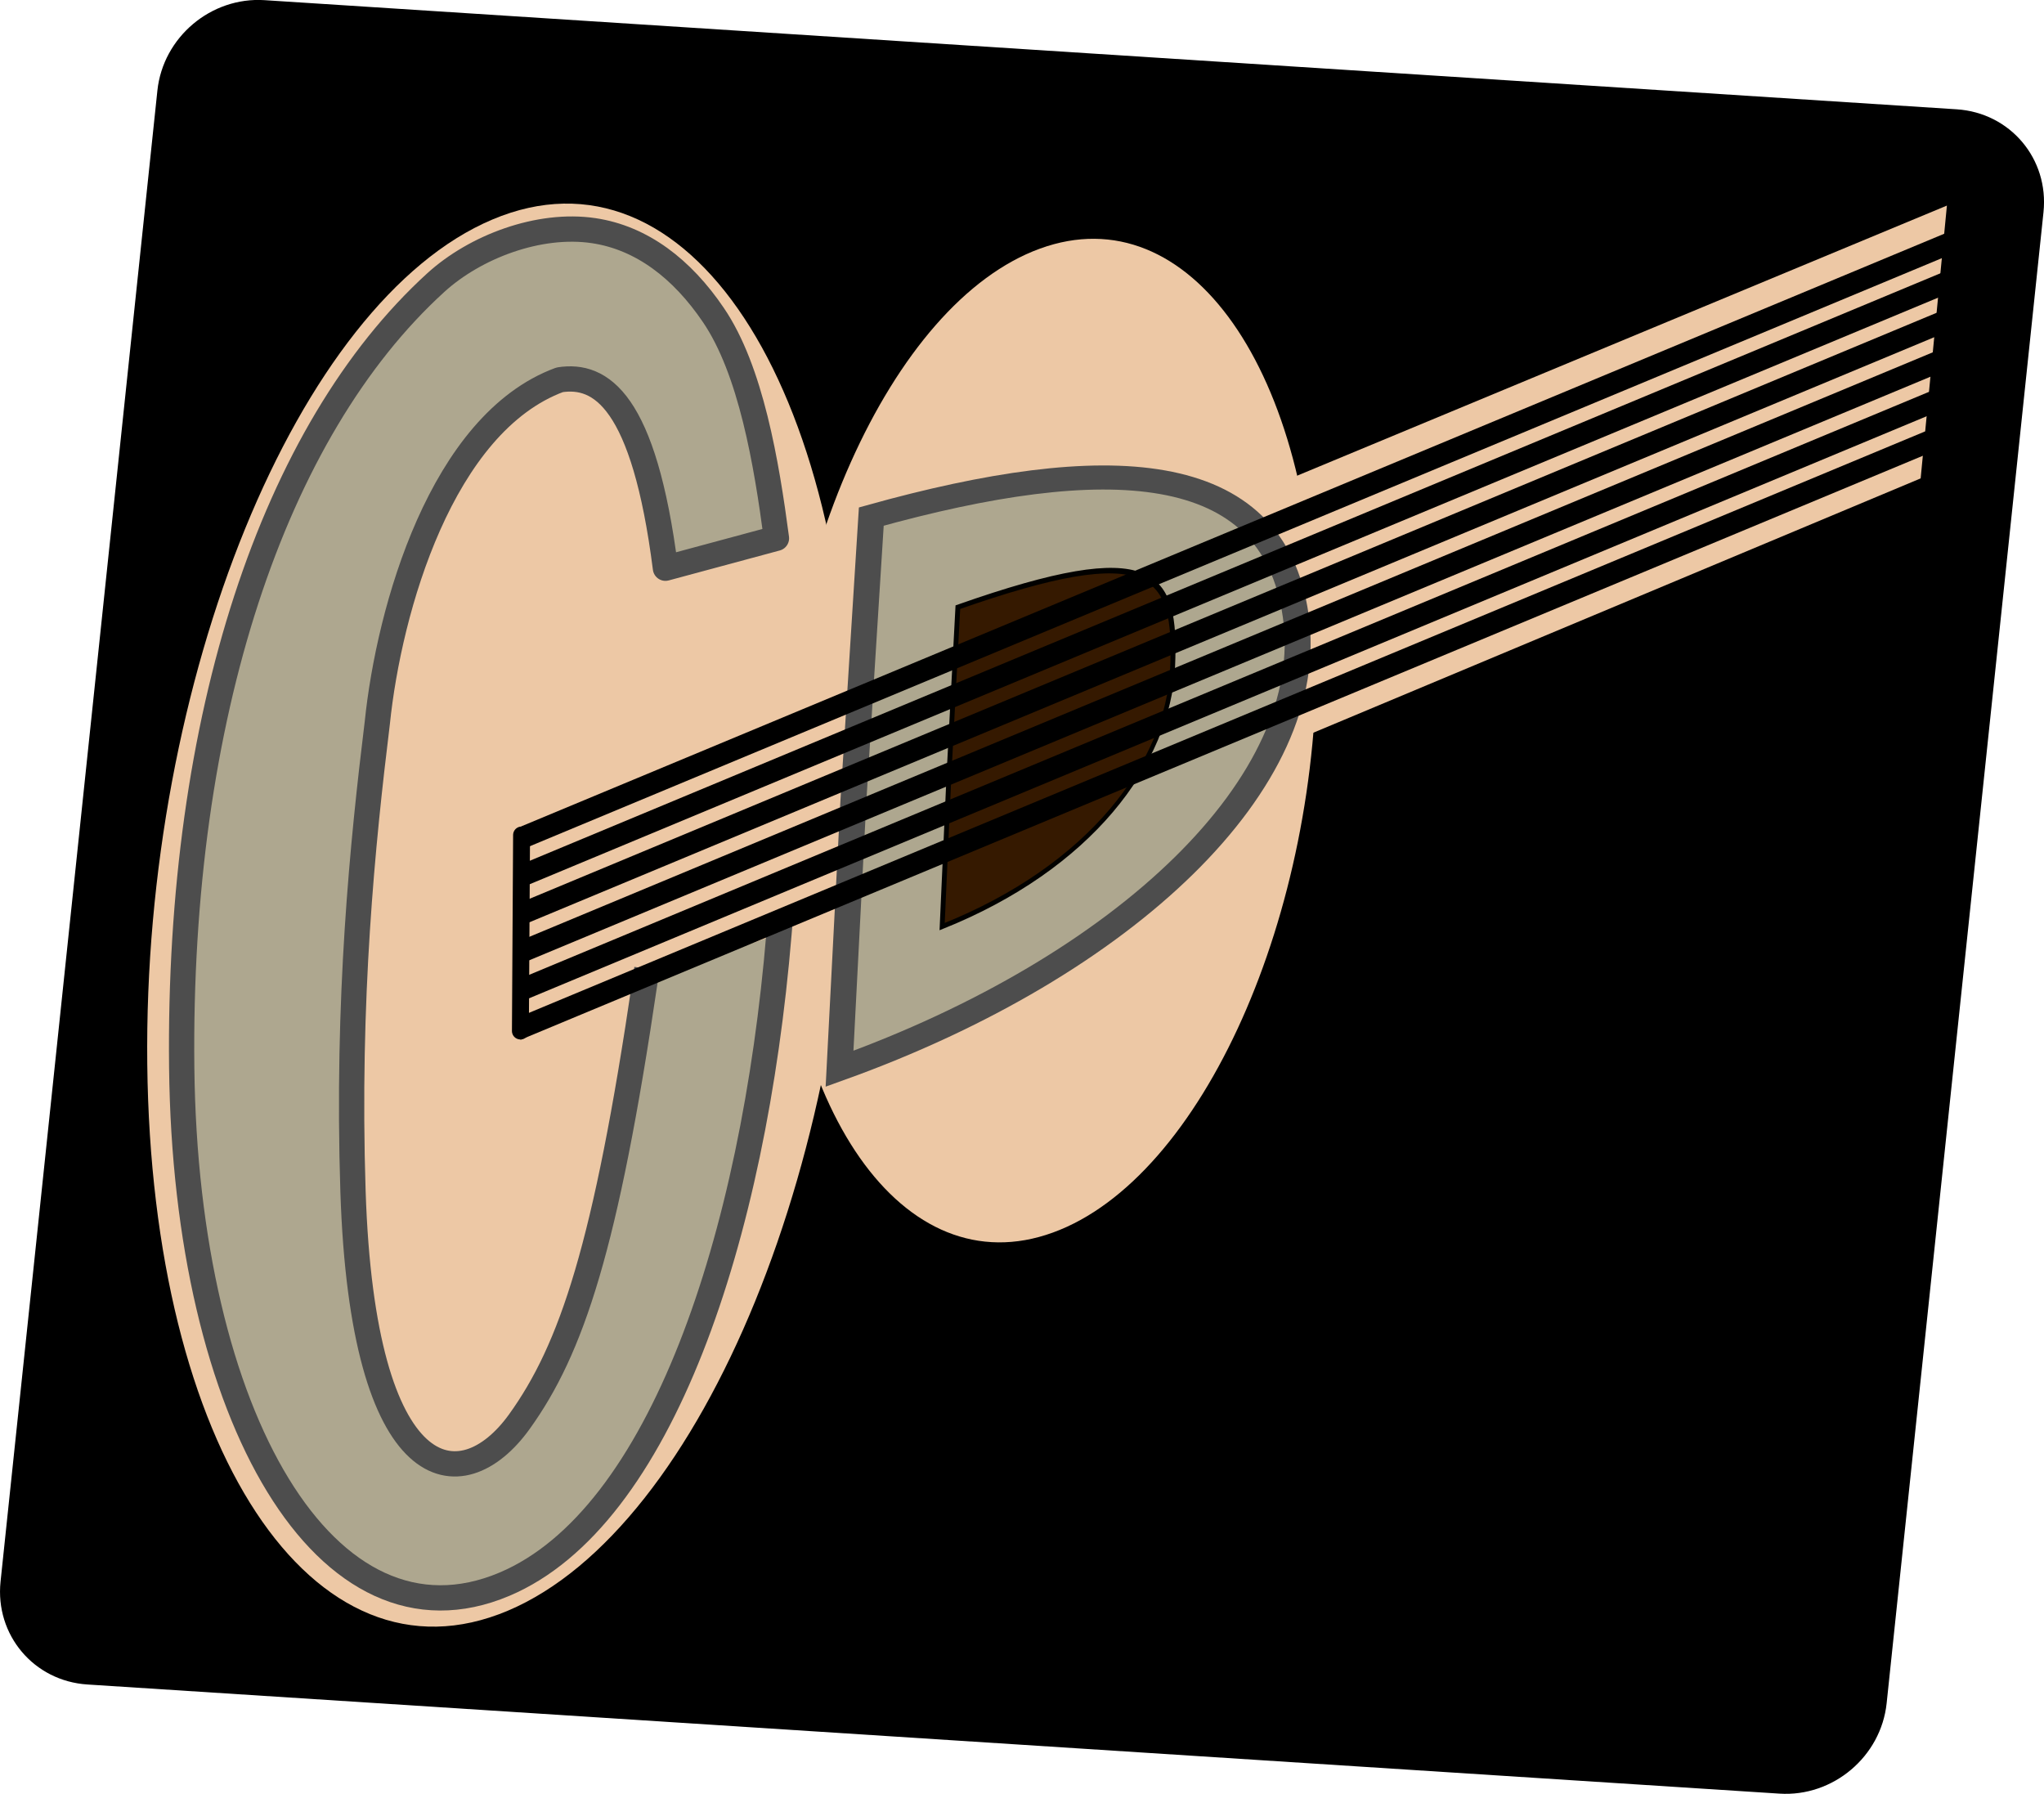
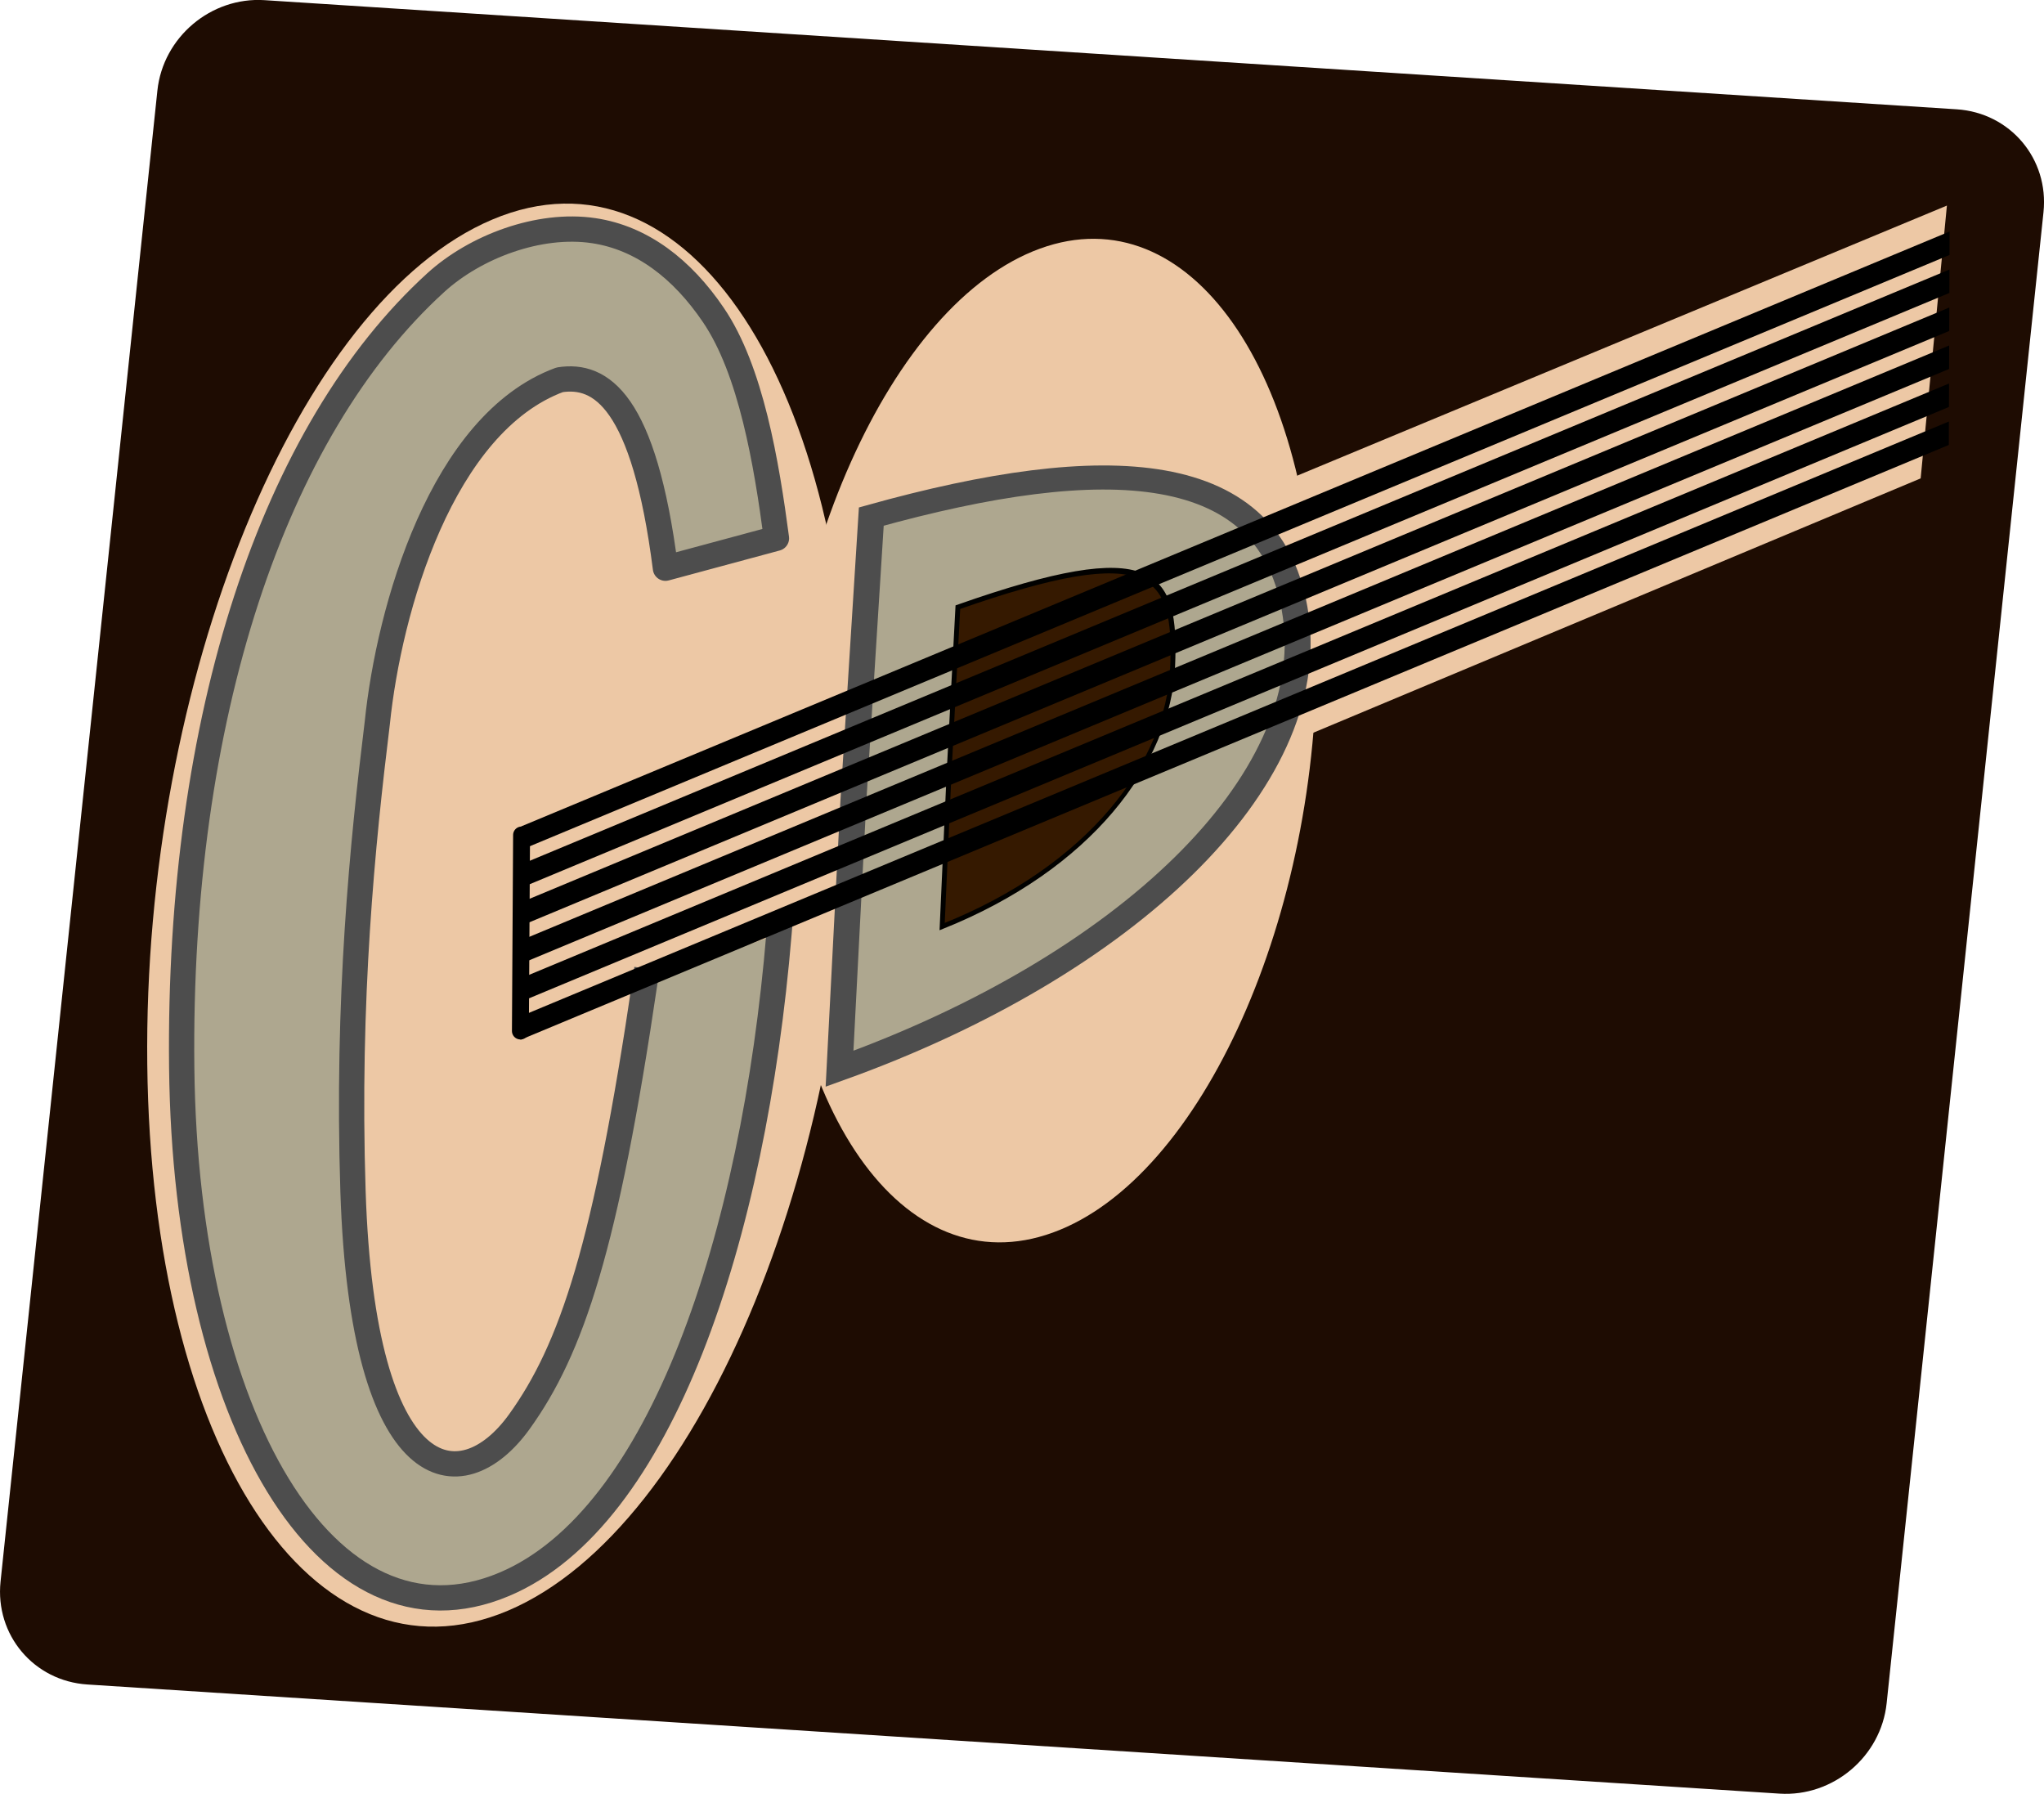
<svg xmlns="http://www.w3.org/2000/svg" width="39.733" height="34.867" viewBox="0 0 10.513 9.225" version="1.1" id="svg1" xml:space="preserve">
  <defs id="defs1" />
  <g id="layer1" transform="translate(-42.41539,-115.151)">
-     <rect style="fill:#000000;fill-opacity:1;stroke:none;stroke-width:0.36;stroke-linejoin:bevel;stroke-opacity:1;stroke-dasharray:none" id="rect11" width="9.721" height="8.71" x="55.129" y="112.187" transform="matrix(0.9979267,0.06436009,-0.1046244,0.9945118,0,0)" ry="0.5" rx="0.5" />
+     <rect style="fill:#1e0c02;fill-opacity:1;stroke:none;stroke-width:0.36;stroke-linejoin:bevel;stroke-opacity:1;stroke-dasharray:none" id="rect11" width="9.721" height="8.71" x="55.129" y="112.187" transform="matrix(0.9979267,0.06436009,-0.1046244,0.9945118,0,0)" ry="0.5" rx="0.5" />
    <path id="rect10" style="fill:#edc8a5;stroke-width:0.336;stroke-linejoin:bevel;fill-opacity:1" d="m 48.274,117.935 4.155,-1.727 -0.135,1.403 -3.888,1.628 z" />
    <rect style="fill:#edc8a5;fill-opacity:1;stroke:none;stroke-width:0.367;stroke-linejoin:bevel;stroke-opacity:1" id="rect4" width="3.94" height="7.155" x="45.197" y="134.647" ry="4.182" rx="3.669" transform="matrix(0.9211405,-0.3892301,0.0111415,0.9999379,0,0)" />
    <rect style="fill:#edc8a5;fill-opacity:1;stroke:none;stroke-width:0.513;stroke-linejoin:bevel;stroke-dasharray:none;stroke-opacity:1" id="rect5" width="2.957" height="5.061" x="47.503" y="133.162" ry="2.996" rx="2.213" transform="matrix(0.9399226,-0.3413876,0.01296162,0.999916,0,0)" />
    <path id="path3" style="display:inline;fill:#aea78f;fill-opacity:1;stroke:#4d4d4d;stroke-width:0.13;stroke-linecap:square;stroke-linejoin:round;stroke-dasharray:none;stroke-opacity:1" d="m 46.422,119.953 c -0.13,1.562 -0.608,3.005 -1.412,3.345 -0.913,0.386 -1.64,-0.858 -1.66,-2.657 -0.02,-1.799 0.471,-3.276 1.307,-4.037 0.202,-0.184 0.53,-0.309 0.812,-0.267 0.248,0.037 0.455,0.197 0.615,0.433 0.194,0.284 0.274,0.764 0.325,1.149 l -0.571,0.154 c -0.11,-0.862 -0.332,-1.002 -0.544,-0.969 -0.607,0.224 -0.878,1.179 -0.938,1.764 -0.076,0.619 -0.157,1.422 -0.125,2.41 0.05,1.528 0.557,1.598 0.855,1.185 0.27,-0.375 0.446,-0.901 0.647,-2.266" transform="translate(-1.3120163e-6)" />
    <g id="g18" transform="matrix(1.002208,0,0,0.9307749,-0.105771,8.165814)">
      <path id="path4" style="display:inline;fill:#aea78f;fill-opacity:1;stroke:#4d4d4d;stroke-width:0.133;stroke-linecap:round;stroke-dasharray:none;stroke-opacity:1" d="m 46.736,120.847 c 1.469,-0.568 2.463,-1.589 2.341,-2.504 -0.117,-0.875 -0.978,-0.907 -2.178,-0.547 l -0.092,1.572 z" />
      <path id="path1" style="display:inline;fill:#351900;stroke:#010100;stroke-width:0.028;stroke-linecap:round;fill-opacity:1" transform="matrix(-0.9013159,0.4331624,0.07303093,0.9973297,0,0)" d="m -41.232,138.291 c -0.84,0.037 -1.315,-0.335 -1.38,-0.837 -0.065,-0.502 0.045,-0.735 1.155,-0.835 l 0.121,0.872 z" />
    </g>
    <g id="g8" transform="matrix(2.167725,-0.592705,-0.00274462,0.740181,-61.24104,61.72885)" style="stroke-width:0.85">
      <rect style="fill:#000000;fill-opacity:1;stroke:none;stroke-width:0.078;stroke-linejoin:bevel;stroke-dasharray:none;stroke-opacity:1" id="rect1" width="3.673" height="0.163" x="53.357" y="137.955" transform="matrix(0.922157,-0.3868158,0,1,0,0)" />
      <rect style="fill:#000000;fill-opacity:1;stroke:none;stroke-width:0.078;stroke-linejoin:bevel;stroke-dasharray:none;stroke-opacity:1" id="rect2" width="3.673" height="0.163" x="53.357" y="138.219" transform="matrix(0.922157,-0.3868158,0,1,0,0)" />
      <rect style="fill:#000000;fill-opacity:1;stroke:none;stroke-width:0.078;stroke-linejoin:bevel;stroke-dasharray:none;stroke-opacity:1" id="rect3" width="3.673" height="0.163" x="53.357" y="138.483" transform="matrix(0.922157,-0.3868158,0,1,0,0)" />
      <rect style="fill:#000000;fill-opacity:1;stroke:none;stroke-width:0.078;stroke-linejoin:bevel;stroke-dasharray:none;stroke-opacity:1" id="rect6" width="3.673" height="0.163" x="53.357" y="138.747" transform="matrix(0.922157,-0.3868158,0,1,0,0)" />
      <rect style="fill:#000000;fill-opacity:1;stroke:none;stroke-width:0.078;stroke-linejoin:bevel;stroke-dasharray:none;stroke-opacity:1" id="rect7" width="3.673" height="0.163" x="53.357" y="139.011" transform="matrix(0.922157,-0.3868158,0,1,0,0)" />
      <rect style="fill:#000000;fill-opacity:1;stroke:none;stroke-width:0.078;stroke-linejoin:bevel;stroke-dasharray:none;stroke-opacity:1" id="rect8" width="3.673" height="0.163" x="53.357" y="139.275" transform="matrix(0.922157,-0.3868158,0,1,0,0)" />
    </g>
    <path style="fill:none;fill-opacity:1;stroke:#000000;stroke-width:0.087;stroke-linecap:round;stroke-dasharray:none;stroke-opacity:1" d="m 45.098,119.445 -0.006,1.008" id="path18" />
  </g>
</svg>
